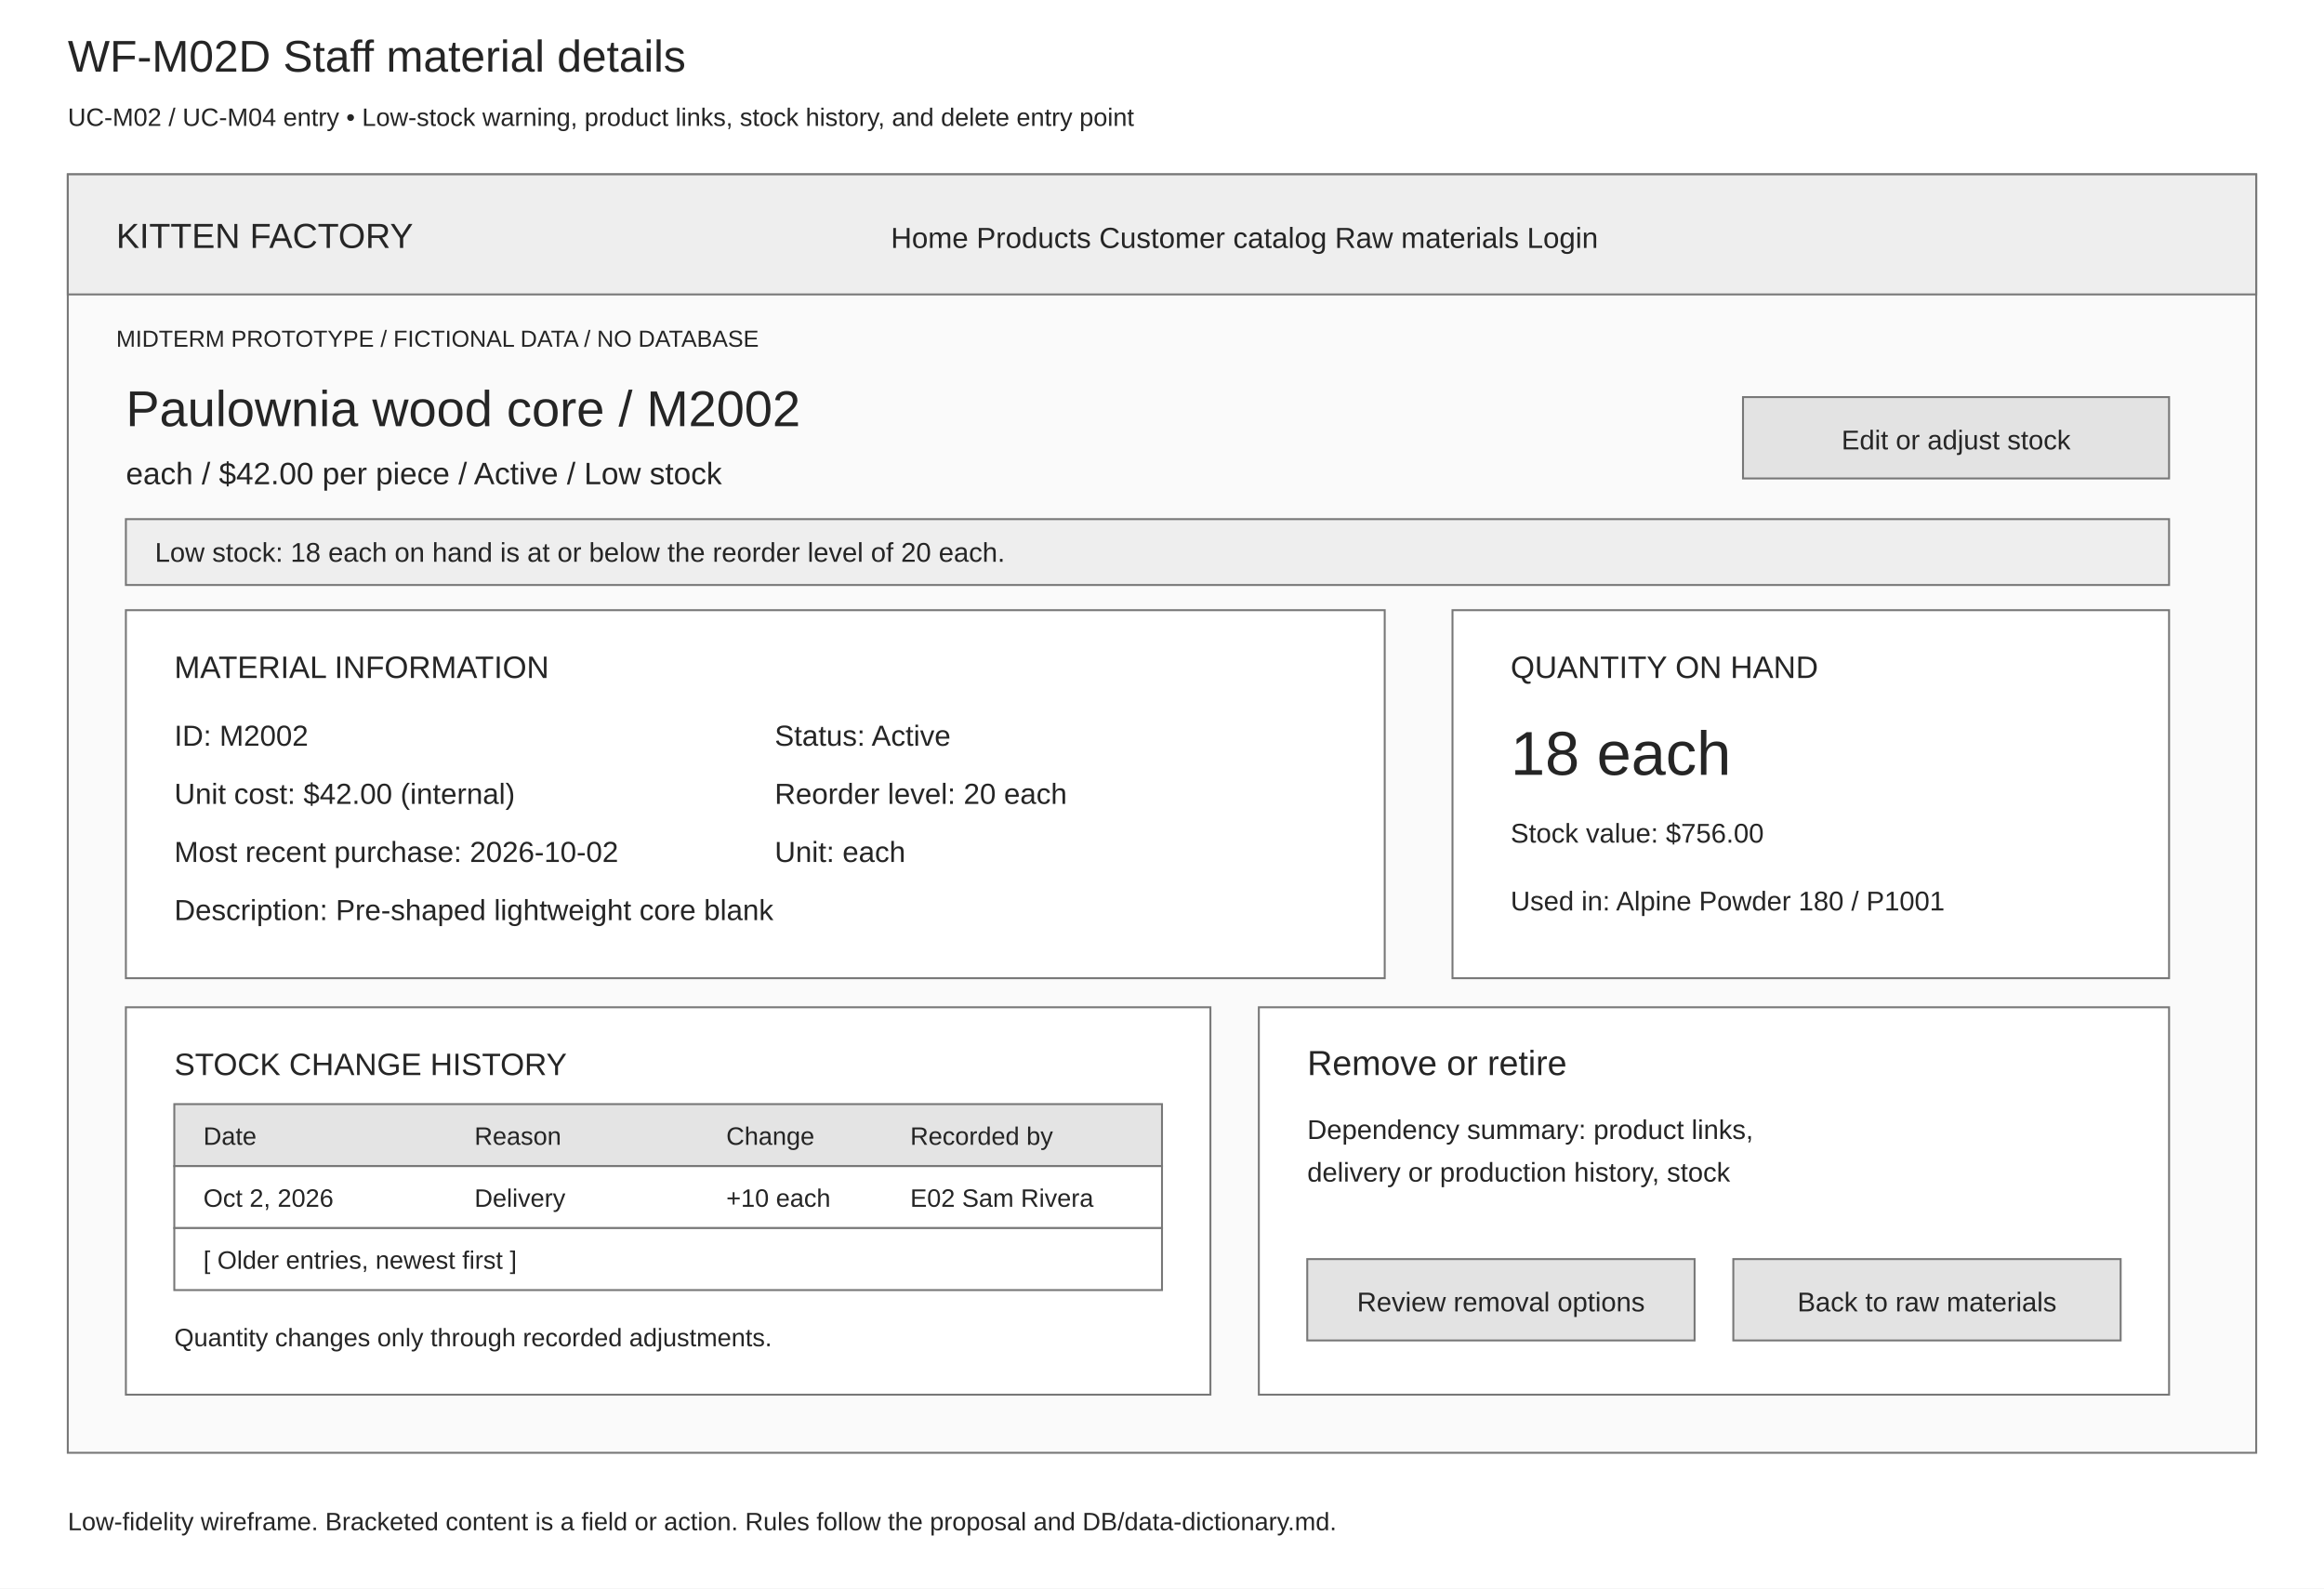
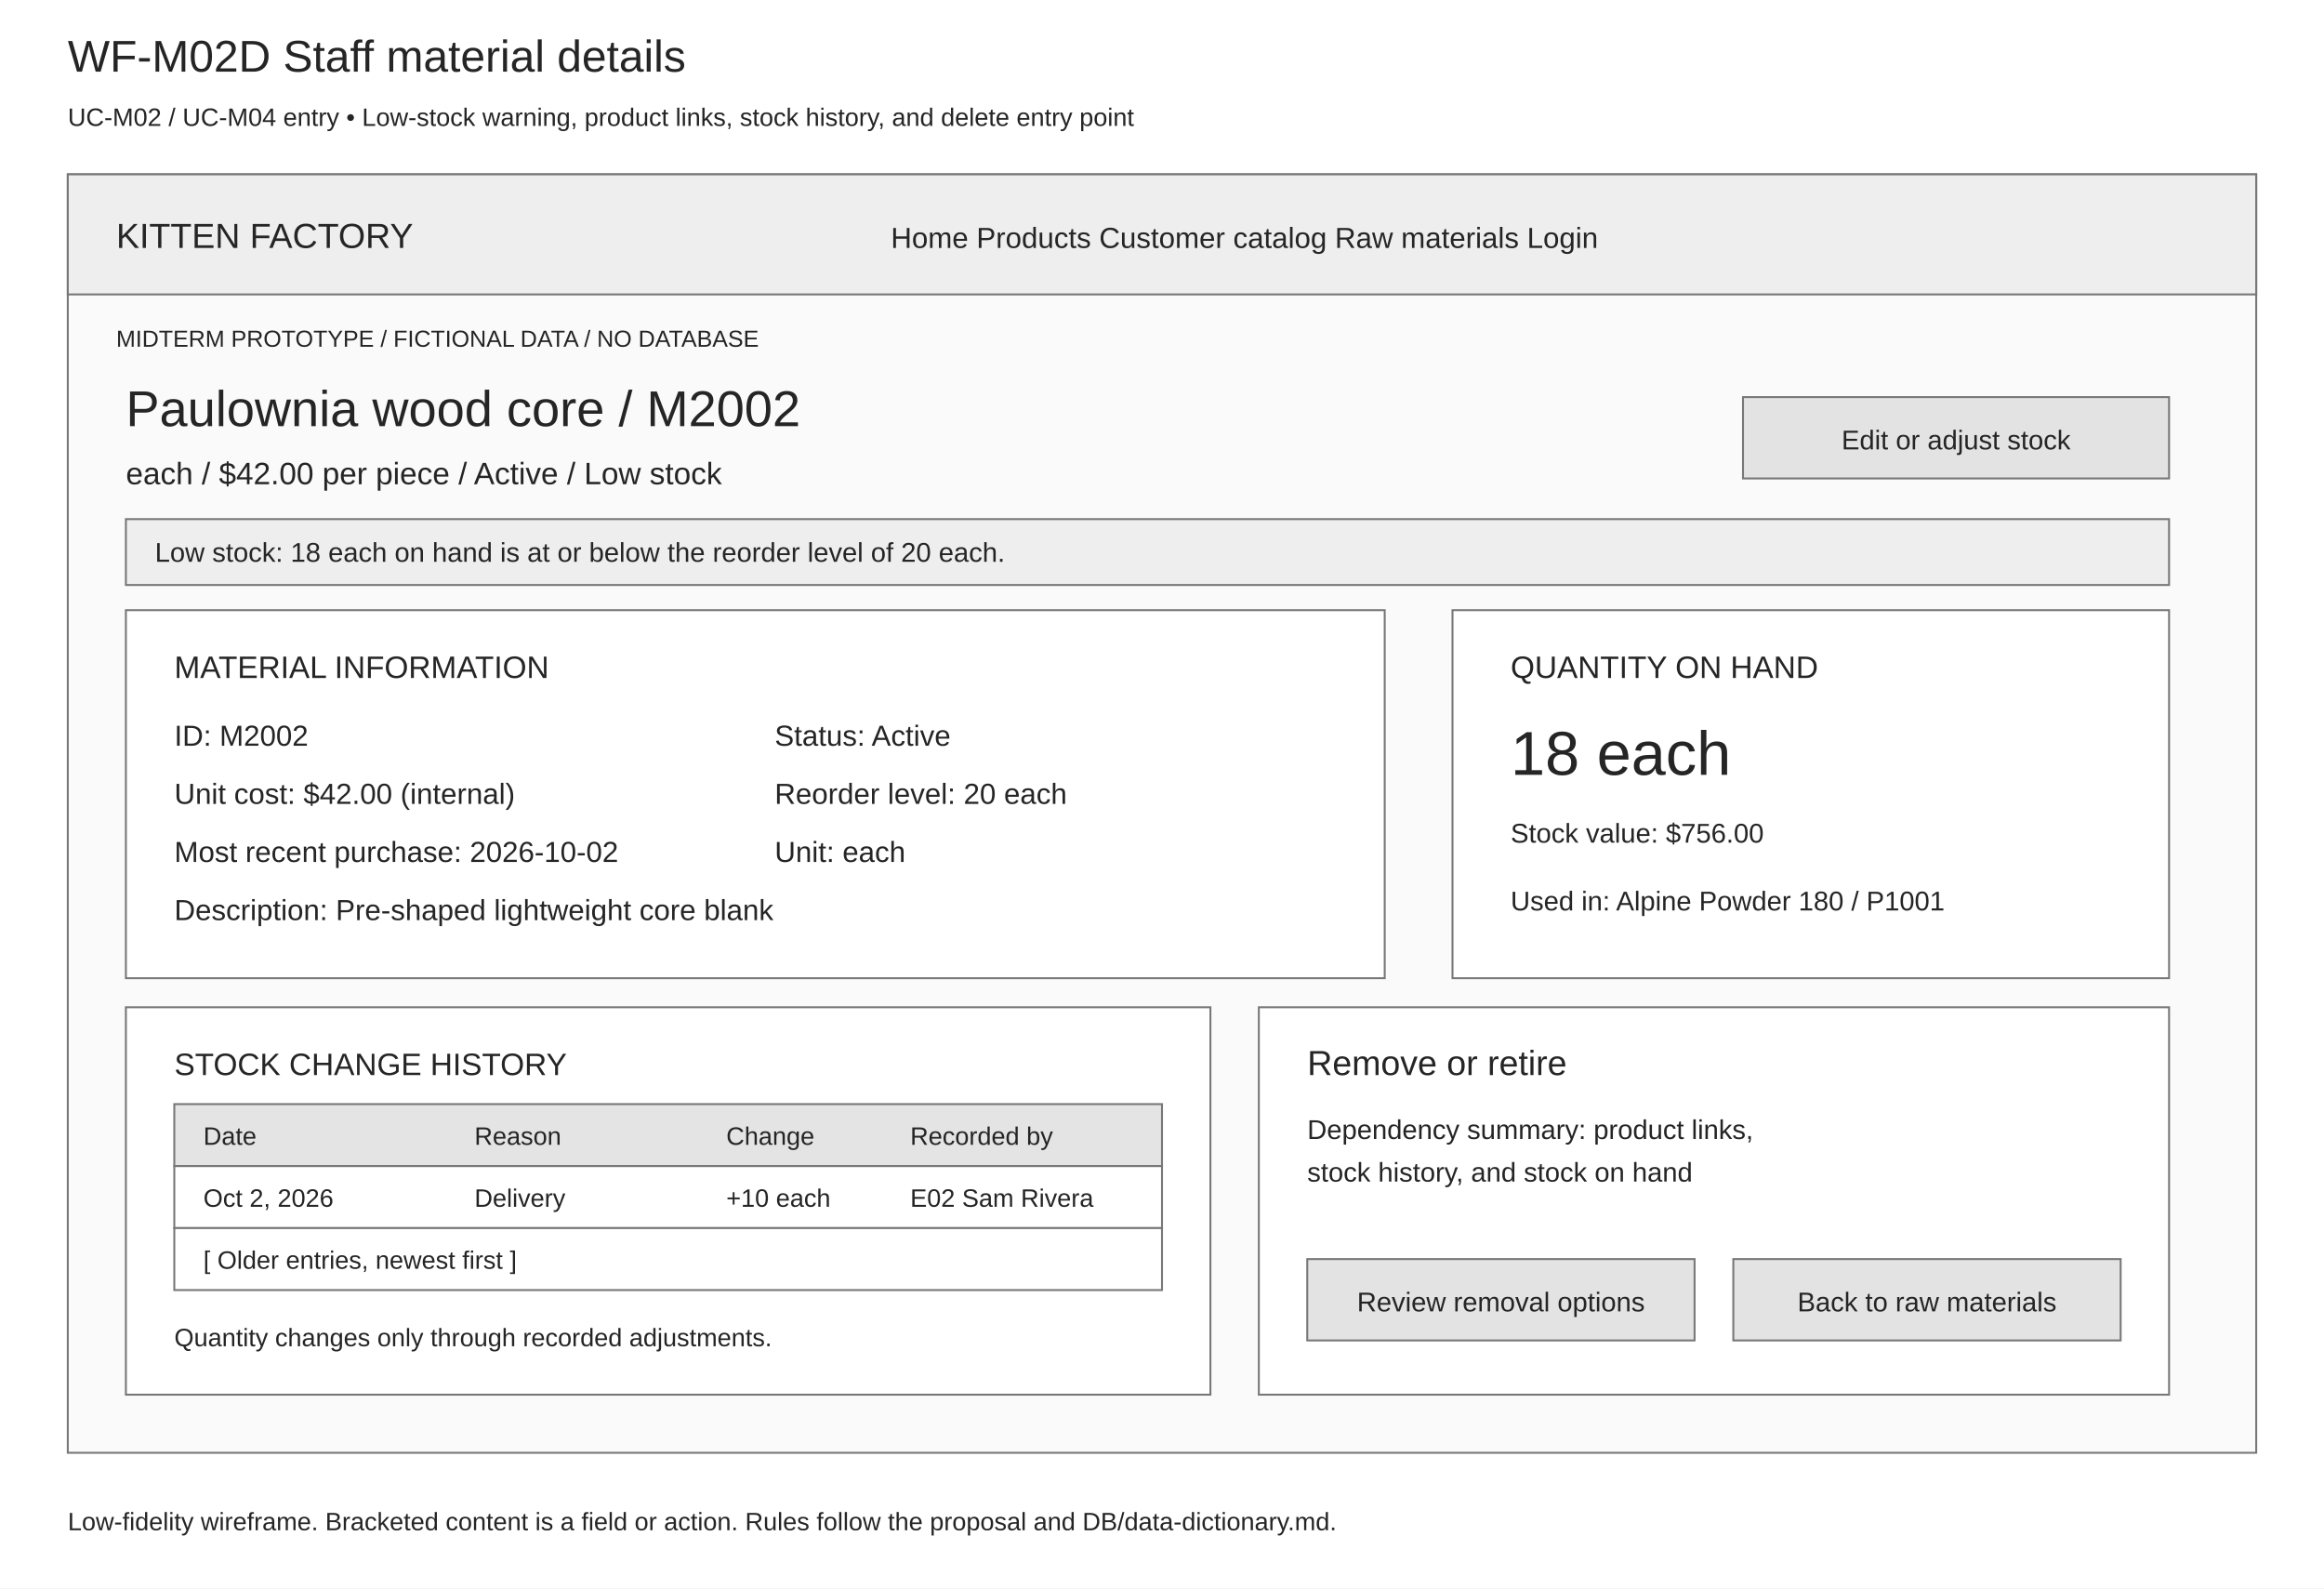
<svg xmlns="http://www.w3.org/2000/svg" width="1200" height="820" viewBox="0 0 1200 820" role="img" aria-label="WF-M02D Staff material details">
  <rect width="100%" height="100%" fill="white" />
  <text x="35" y="37" font-family="Arial,sans-serif" font-size="23" fill="#252525">WF-M02D  Staff material details</text>
  <text x="35" y="65" font-family="Arial,sans-serif" font-size="13" fill="#252525">UC-M02 / UC-M04 entry • Low-stock warning, product links, stock history, and delete entry point</text>
  <rect x="35" y="90" width="1130" height="660" fill="#fafafa" stroke="#777" />
  <rect x="35" y="90" width="1130" height="62" fill="#eee" stroke="#777" />
  <text x="60" y="128" font-family="Arial,sans-serif" font-size="18" fill="#252525">KITTEN FACTORY</text>
  <text x="460" y="128" font-family="Arial,sans-serif" font-size="15" fill="#252525">Home    Products    Customer catalog    Raw materials    Login</text>
  <text x="60" y="179" font-family="Arial,sans-serif" font-size="12" fill="#252525">MIDTERM PROTOTYPE / FICTIONAL DATA / NO DATABASE</text>
  <text x="65" y="220" font-family="Arial,sans-serif" font-size="26" fill="#252525">Paulownia wood core / M2002</text>
  <text x="65" y="250" font-family="Arial,sans-serif" font-size="16" fill="#252525">each / $42.00 per piece / Active / Low stock</text>
  <rect x="900" y="205" width="220" height="42" fill="#e3e3e3" stroke="#777" />
  <text x="1010.0" y="232.0" font-family="Arial,sans-serif" font-size="14" fill="#252525" text-anchor="middle">Edit or adjust stock</text>
  <rect x="65" y="268" width="1055" height="34" fill="#eee" stroke="#777" />
  <text x="80" y="290" font-family="Arial,sans-serif" font-size="14" fill="#252525">Low stock: 18 each on hand is at or below the reorder level of 20 each.</text>
  <rect x="65" y="315" width="650" height="190" fill="#fff" stroke="#777" />
  <text x="90" y="350" font-family="Arial,sans-serif" font-size="16" fill="#252525">MATERIAL INFORMATION</text>
  <text x="90" y="385" font-family="Arial,sans-serif" font-size="15" fill="#252525">ID: M2002</text>
  <text x="400" y="385" font-family="Arial,sans-serif" font-size="15" fill="#252525">Status: Active</text>
  <text x="90" y="415" font-family="Arial,sans-serif" font-size="15" fill="#252525">Unit cost: $42.00 (internal)</text>
  <text x="400" y="415" font-family="Arial,sans-serif" font-size="15" fill="#252525">Reorder level: 20 each</text>
  <text x="90" y="445" font-family="Arial,sans-serif" font-size="15" fill="#252525">Most recent purchase: 2026-10-02</text>
  <text x="400" y="445" font-family="Arial,sans-serif" font-size="15" fill="#252525">Unit: each</text>
  <text x="90" y="475" font-family="Arial,sans-serif" font-size="15" fill="#252525">Description: Pre-shaped lightweight core blank</text>
  <rect x="750" y="315" width="370" height="190" fill="#fff" stroke="#777" />
  <text x="780" y="350" font-family="Arial,sans-serif" font-size="16" fill="#252525">QUANTITY ON HAND</text>
  <text x="780" y="400" font-family="Arial,sans-serif" font-size="32" fill="#252525">18 each</text>
  <text x="780" y="435" font-family="Arial,sans-serif" font-size="14" fill="#252525">Stock value: $756.00</text>
  <text x="780" y="470" font-family="Arial,sans-serif" font-size="14" fill="#252525">Used in: Alpine Powder 180 / P1001</text>
  <rect x="65" y="520" width="560" height="200" fill="#fff" stroke="#777" />
  <text x="90" y="555" font-family="Arial,sans-serif" font-size="16" fill="#252525">STOCK CHANGE HISTORY</text>
  <rect x="90" y="570" width="510" height="32" fill="#e4e4e4" stroke="#777" />
  <text x="105" y="591" font-family="Arial,sans-serif" font-size="13" fill="#252525">Date</text>
  <text x="245" y="591" font-family="Arial,sans-serif" font-size="13" fill="#252525">Reason</text>
  <text x="375" y="591" font-family="Arial,sans-serif" font-size="13" fill="#252525">Change</text>
  <text x="470" y="591" font-family="Arial,sans-serif" font-size="13" fill="#252525">Recorded by</text>
  <rect x="90" y="602" width="510" height="32" fill="#fff" stroke="#777" />
  <text x="105" y="623" font-family="Arial,sans-serif" font-size="13" fill="#252525">Oct 2, 2026</text>
  <text x="245" y="623" font-family="Arial,sans-serif" font-size="13" fill="#252525">Delivery</text>
  <text x="375" y="623" font-family="Arial,sans-serif" font-size="13" fill="#252525">+10 each</text>
  <text x="470" y="623" font-family="Arial,sans-serif" font-size="13" fill="#252525">E02 Sam Rivera</text>
  <rect x="90" y="634" width="510" height="32" fill="#fff" stroke="#777" />
  <text x="105" y="655" font-family="Arial,sans-serif" font-size="13" fill="#252525">[ Older entries, newest first ]</text>
  <text x="90" y="695" font-family="Arial,sans-serif" font-size="13" fill="#252525">Quantity changes only through recorded adjustments.</text>
  <rect x="650" y="520" width="470" height="200" fill="#fff" stroke="#777" />
  <text x="675" y="555" font-family="Arial,sans-serif" font-size="18" fill="#252525">Remove or retire</text>
  <text x="675" y="588" font-family="Arial,sans-serif" font-size="14" fill="#252525">Dependency summary: product links,</text>
-   <text x="675" y="610" font-family="Arial,sans-serif" font-size="14" fill="#252525">delivery or production history, stock</text>
+   <text x="675" y="610" font-family="Arial,sans-serif" font-size="14" fill="#252525">stock history, and stock on hand</text>
  <rect x="675" y="650" width="200" height="42" fill="#e3e3e3" stroke="#777" />
  <text x="775.0" y="677.0" font-family="Arial,sans-serif" font-size="14" fill="#252525" text-anchor="middle">Review removal options</text>
  <rect x="895" y="650" width="200" height="42" fill="#e3e3e3" stroke="#777" />
  <text x="995.0" y="677.0" font-family="Arial,sans-serif" font-size="14" fill="#252525" text-anchor="middle">Back to raw materials</text>
  <text x="35" y="790" font-family="Arial,sans-serif" font-size="13" fill="#252525">Low-fidelity wireframe. Bracketed content is a field or action. Rules follow the proposal and DB/data-dictionary.md.</text>
</svg>
